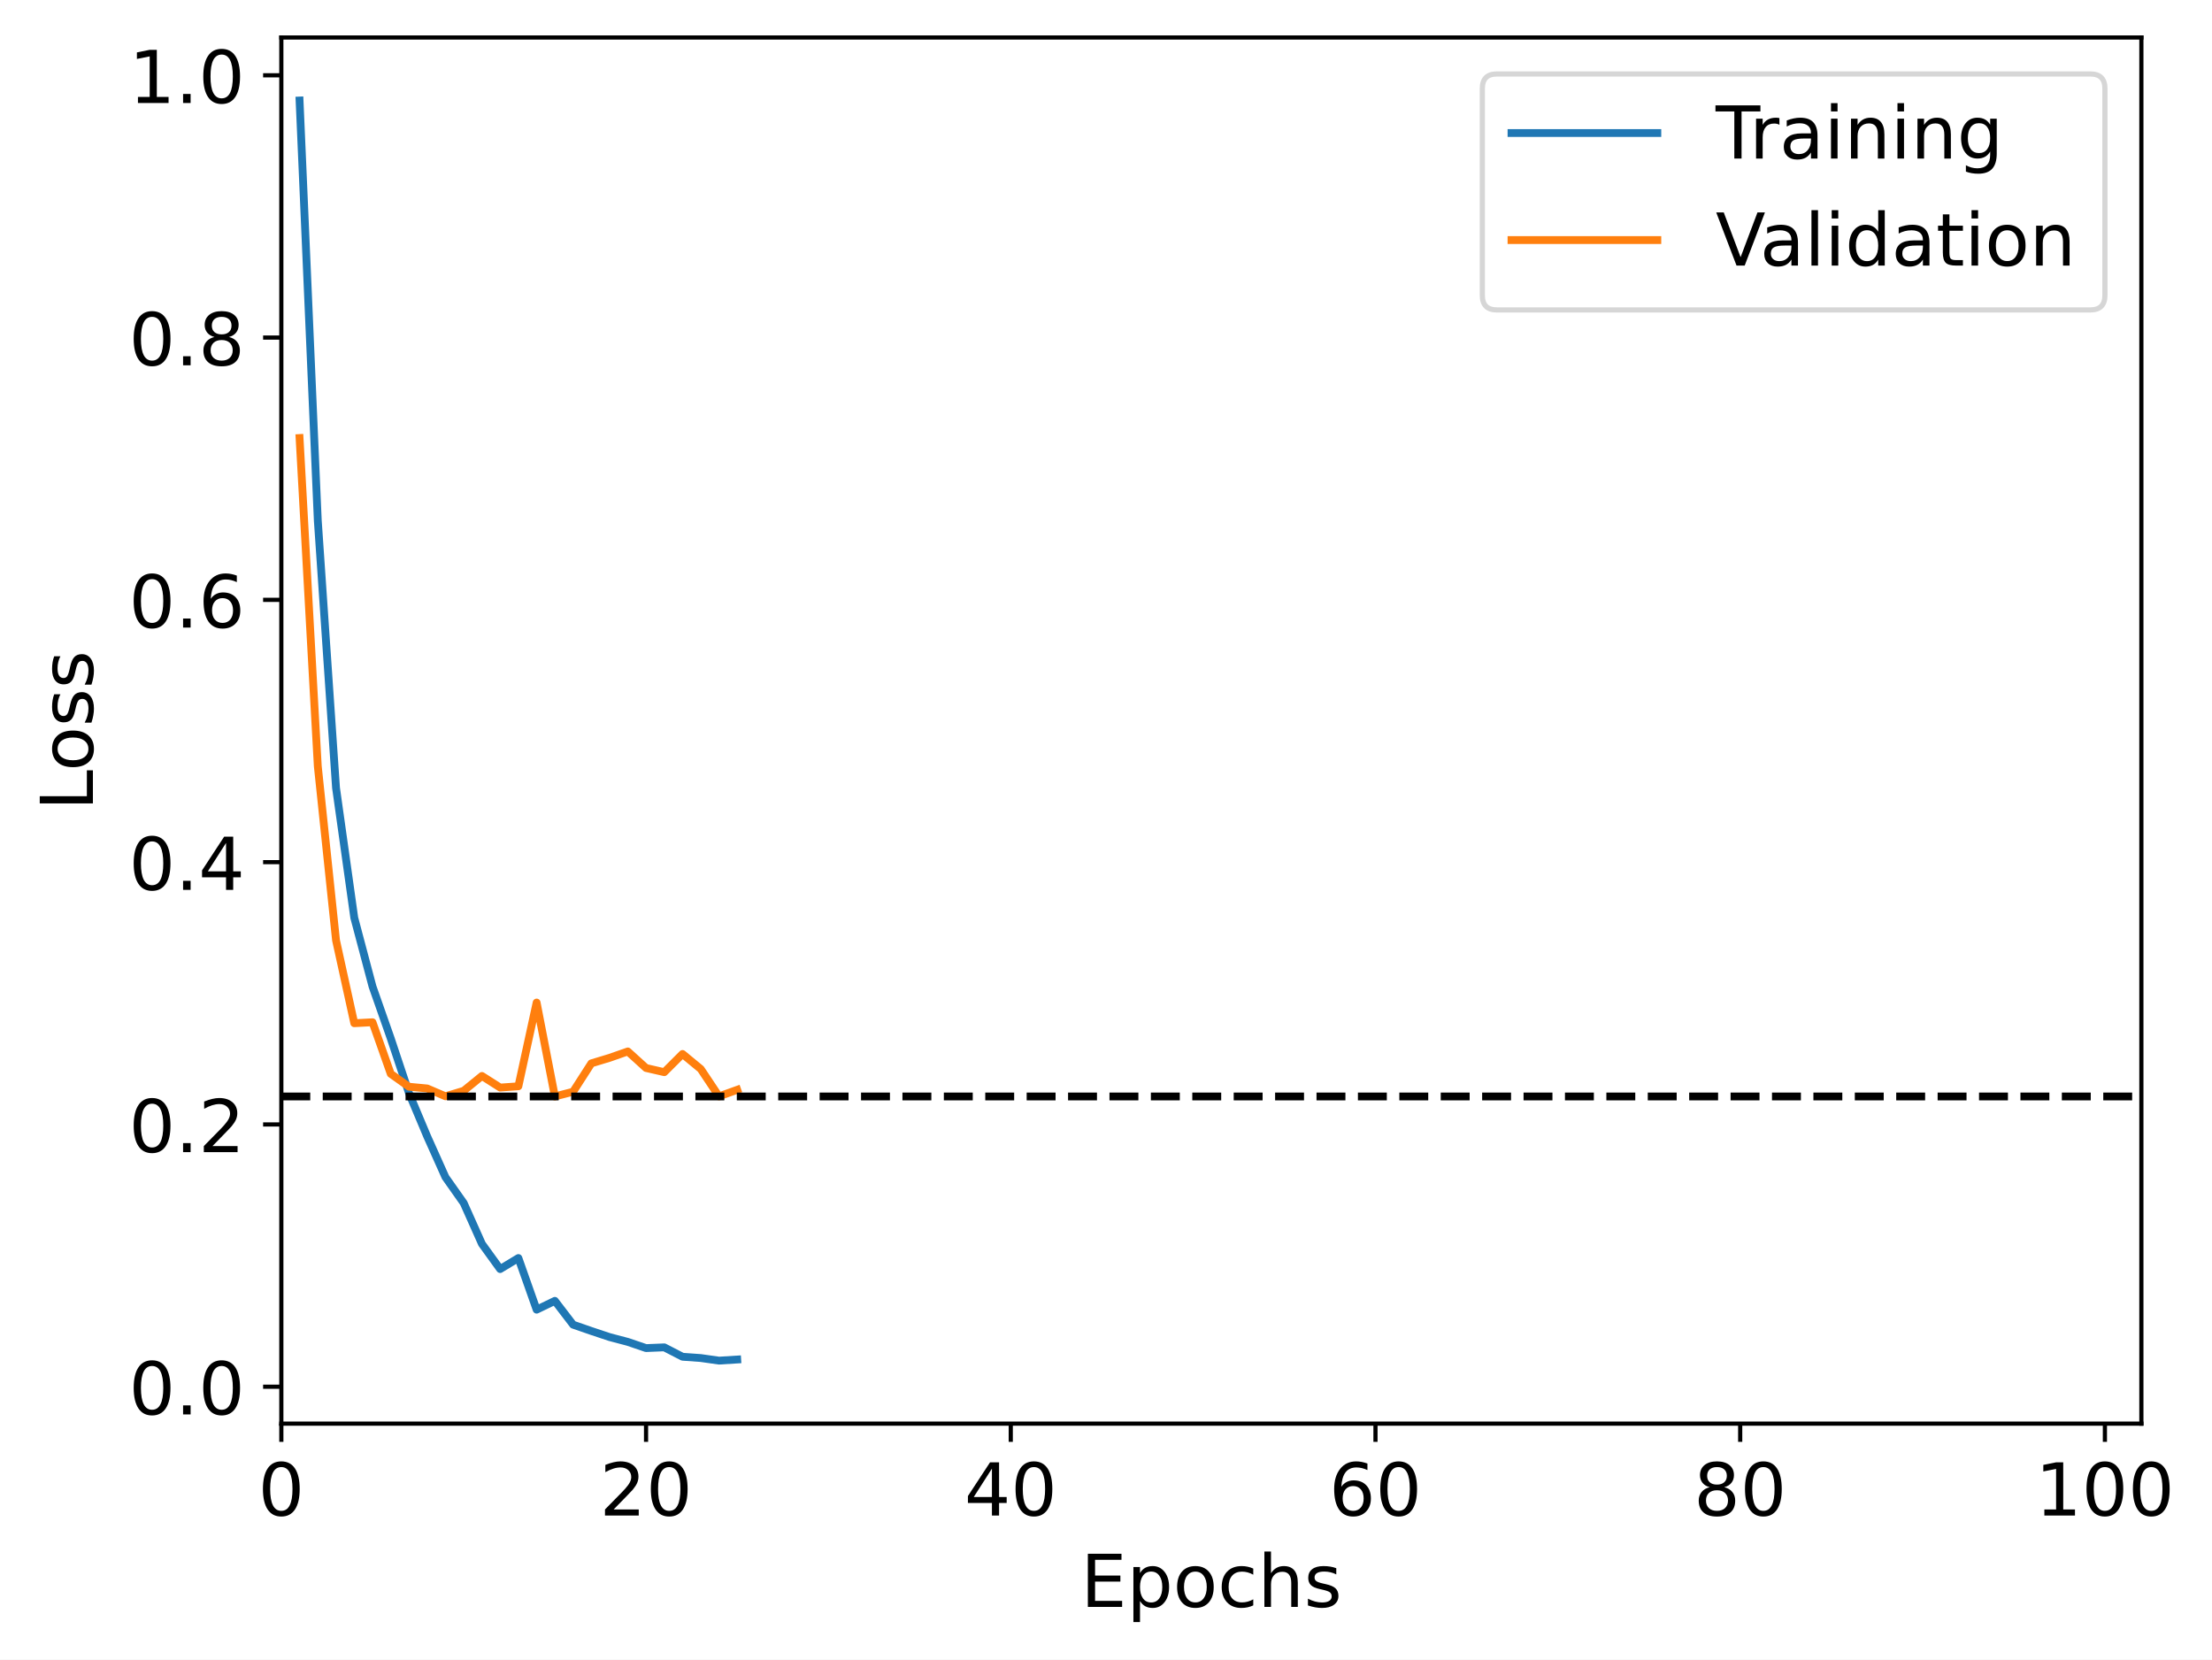
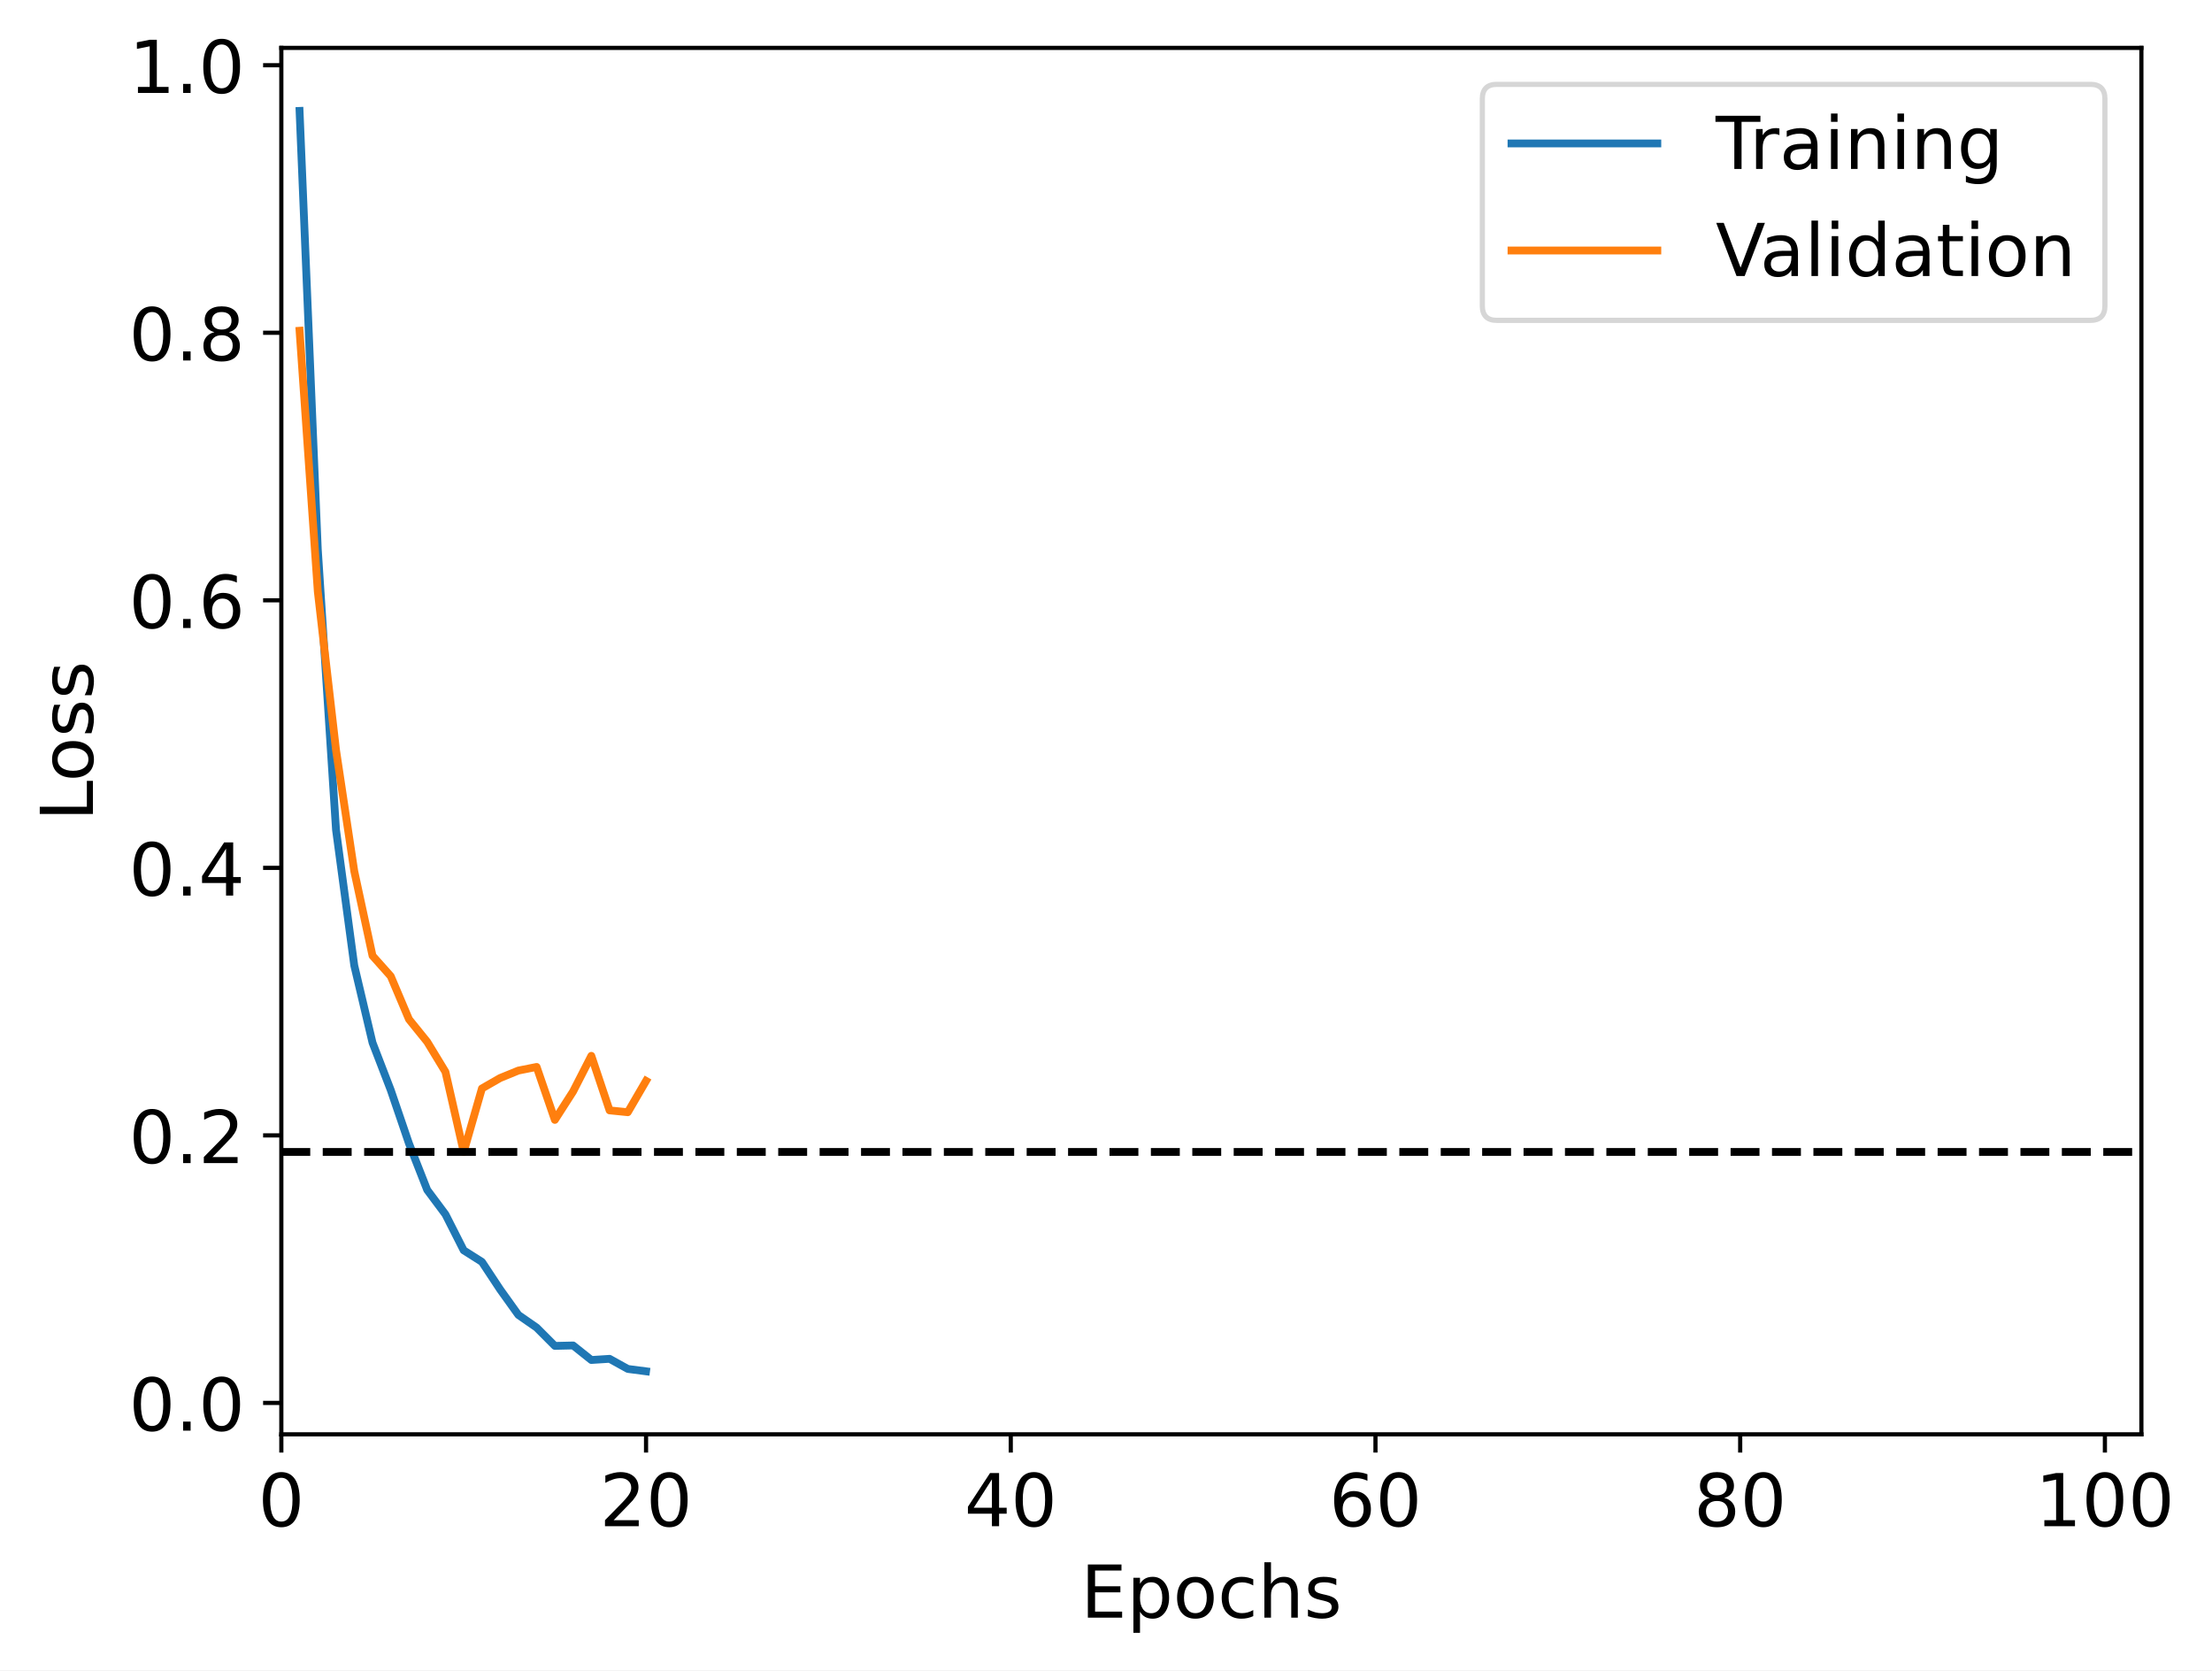
- <svg xmlns="http://www.w3.org/2000/svg" xmlns:xlink="http://www.w3.org/1999/xlink" width="424.693pt" height="318.611pt" viewBox="0 0 424.693 318.611" version="1.1">
+ <svg xmlns="http://www.w3.org/2000/svg" xmlns:xlink="http://www.w3.org/1999/xlink" width="424.693pt" height="320.602pt" viewBox="0 0 424.693 320.602" version="1.1">
  <defs>
    <style type="text/css">*{stroke-linejoin: round; stroke-linecap: butt}</style>
  </defs>
  <g id="figure_1">
    <g id="patch_1">
-       <path d="M 0 318.611  L 424.693 318.611  L 424.693 0  L 0 0  z " style="fill: #ffffff" />
+       <path d="M 0 320.602  L 424.693 320.602  L 424.693 0  L 0 0  z " style="fill: #ffffff" />
    </g>
    <g id="axes_1">
      <g id="patch_2">
-         <path d="M 54.014 273.312  L 411.134 273.312  L 411.134 7.2  L 54.014 7.2  z " style="fill: #ffffff" />
+         <path d="M 54.014 275.303  L 411.134 275.303  L 411.134 9.191  L 54.014 9.191  z " style="fill: #ffffff" />
      </g>
      <g id="matplotlib.axis_1">
        <g id="xtick_1">
          <g id="line2d_1">
            <defs>
-               <path id="m3ec81b27d7" d="M 0 0  L 0 3.5  " style="stroke: #000000; stroke-width: 0.8" />
-             </defs>
-             <g>
-               <use xlink:href="#m3ec81b27d7" x="54.014" y="273.312" style="stroke: #000000; stroke-width: 0.8" />
+               <path id="m740e456704" d="M 0 0  L 0 3.5  " style="stroke: #000000; stroke-width: 0.8" />
+             </defs>
+             <g>
+               <use xlink:href="#m740e456704" x="54.014" y="275.303" style="stroke: #000000; stroke-width: 0.8" />
            </g>
          </g>
          <g id="text_1">
-             <g transform="translate(49.56 290.9498) scale(0.14 -0.14)">
+             <g transform="translate(49.56 292.9413) scale(0.14 -0.14)">
              <defs>
                <path id="DejaVuSans-30" d="M 2034 4250  Q 1547 4250 1301 3770  Q 1056 3291 1056 2328  Q 1056 1369 1301 889  Q 1547 409 2034 409  Q 2525 409 2770 889  Q 3016 1369 3016 2328  Q 3016 3291 2770 3770  Q 2525 4250 2034 4250  z M 2034 4750  Q 2819 4750 3233 4129  Q 3647 3509 3647 2328  Q 3647 1150 3233 529  Q 2819 -91 2034 -91  Q 1250 -91 836 529  Q 422 1150 422 2328  Q 422 3509 836 4129  Q 1250 4750 2034 4750  z " transform="scale(0.015625)" />
              </defs>
              <use xlink:href="#DejaVuSans-30" />
            </g>
          </g>
        </g>
        <g id="xtick_2">
          <g id="line2d_2">
            <g>
-               <use xlink:href="#m3ec81b27d7" x="124.037" y="273.312" style="stroke: #000000; stroke-width: 0.8" />
+               <use xlink:href="#m740e456704" x="124.037" y="275.303" style="stroke: #000000; stroke-width: 0.8" />
            </g>
          </g>
          <g id="text_2">
-             <g transform="translate(115.1298 290.9498) scale(0.14 -0.14)">
+             <g transform="translate(115.1298 292.9413) scale(0.14 -0.14)">
              <defs>
                <path id="DejaVuSans-32" d="M 1228 531  L 3431 531  L 3431 0  L 469 0  L 469 531  Q 828 903 1448 1529  Q 2069 2156 2228 2338  Q 2531 2678 2651 2914  Q 2772 3150 2772 3378  Q 2772 3750 2511 3984  Q 2250 4219 1831 4219  Q 1534 4219 1204 4116  Q 875 4013 500 3803  L 500 4441  Q 881 4594 1212 4672  Q 1544 4750 1819 4750  Q 2544 4750 2975 4387  Q 3406 4025 3406 3419  Q 3406 3131 3298 2873  Q 3191 2616 2906 2266  Q 2828 2175 2409 1742  Q 1991 1309 1228 531  z " transform="scale(0.015625)" />
              </defs>
              <use xlink:href="#DejaVuSans-32" />
              <use xlink:href="#DejaVuSans-30" x="63.623" />
            </g>
          </g>
        </g>
        <g id="xtick_3">
          <g id="line2d_3">
            <g>
-               <use xlink:href="#m3ec81b27d7" x="194.061" y="273.312" style="stroke: #000000; stroke-width: 0.8" />
+               <use xlink:href="#m740e456704" x="194.061" y="275.303" style="stroke: #000000; stroke-width: 0.8" />
            </g>
          </g>
          <g id="text_3">
-             <g transform="translate(185.1533 290.9498) scale(0.14 -0.14)">
+             <g transform="translate(185.1533 292.9413) scale(0.14 -0.14)">
              <defs>
                <path id="DejaVuSans-34" d="M 2419 4116  L 825 1625  L 2419 1625  L 2419 4116  z M 2253 4666  L 3047 4666  L 3047 1625  L 3713 1625  L 3713 1100  L 3047 1100  L 3047 0  L 2419 0  L 2419 1100  L 313 1100  L 313 1709  L 2253 4666  z " transform="scale(0.015625)" />
              </defs>
              <use xlink:href="#DejaVuSans-34" />
              <use xlink:href="#DejaVuSans-30" x="63.623" />
            </g>
          </g>
        </g>
        <g id="xtick_4">
          <g id="line2d_4">
            <g>
-               <use xlink:href="#m3ec81b27d7" x="264.084" y="273.312" style="stroke: #000000; stroke-width: 0.8" />
+               <use xlink:href="#m740e456704" x="264.084" y="275.303" style="stroke: #000000; stroke-width: 0.8" />
            </g>
          </g>
          <g id="text_4">
-             <g transform="translate(255.1768 290.9498) scale(0.14 -0.14)">
+             <g transform="translate(255.1768 292.9413) scale(0.14 -0.14)">
              <defs>
                <path id="DejaVuSans-36" d="M 2113 2584  Q 1688 2584 1439 2293  Q 1191 2003 1191 1497  Q 1191 994 1439 701  Q 1688 409 2113 409  Q 2538 409 2786 701  Q 3034 994 3034 1497  Q 3034 2003 2786 2293  Q 2538 2584 2113 2584  z M 3366 4563  L 3366 3988  Q 3128 4100 2886 4159  Q 2644 4219 2406 4219  Q 1781 4219 1451 3797  Q 1122 3375 1075 2522  Q 1259 2794 1537 2939  Q 1816 3084 2150 3084  Q 2853 3084 3261 2657  Q 3669 2231 3669 1497  Q 3669 778 3244 343  Q 2819 -91 2113 -91  Q 1303 -91 875 529  Q 447 1150 447 2328  Q 447 3434 972 4092  Q 1497 4750 2381 4750  Q 2619 4750 2861 4703  Q 3103 4656 3366 4563  z " transform="scale(0.015625)" />
              </defs>
              <use xlink:href="#DejaVuSans-36" />
              <use xlink:href="#DejaVuSans-30" x="63.623" />
            </g>
          </g>
        </g>
        <g id="xtick_5">
          <g id="line2d_5">
            <g>
-               <use xlink:href="#m3ec81b27d7" x="334.108" y="273.312" style="stroke: #000000; stroke-width: 0.8" />
+               <use xlink:href="#m740e456704" x="334.108" y="275.303" style="stroke: #000000; stroke-width: 0.8" />
            </g>
          </g>
          <g id="text_5">
-             <g transform="translate(325.2004 290.9498) scale(0.14 -0.14)">
+             <g transform="translate(325.2004 292.9413) scale(0.14 -0.14)">
              <defs>
                <path id="DejaVuSans-38" d="M 2034 2216  Q 1584 2216 1326 1975  Q 1069 1734 1069 1313  Q 1069 891 1326 650  Q 1584 409 2034 409  Q 2484 409 2743 651  Q 3003 894 3003 1313  Q 3003 1734 2745 1975  Q 2488 2216 2034 2216  z M 1403 2484  Q 997 2584 770 2862  Q 544 3141 544 3541  Q 544 4100 942 4425  Q 1341 4750 2034 4750  Q 2731 4750 3128 4425  Q 3525 4100 3525 3541  Q 3525 3141 3298 2862  Q 3072 2584 2669 2484  Q 3125 2378 3379 2068  Q 3634 1759 3634 1313  Q 3634 634 3220 271  Q 2806 -91 2034 -91  Q 1263 -91 848 271  Q 434 634 434 1313  Q 434 1759 690 2068  Q 947 2378 1403 2484  z M 1172 3481  Q 1172 3119 1398 2916  Q 1625 2713 2034 2713  Q 2441 2713 2670 2916  Q 2900 3119 2900 3481  Q 2900 3844 2670 4047  Q 2441 4250 2034 4250  Q 1625 4250 1398 4047  Q 1172 3844 1172 3481  z " transform="scale(0.015625)" />
              </defs>
              <use xlink:href="#DejaVuSans-38" />
              <use xlink:href="#DejaVuSans-30" x="63.623" />
            </g>
          </g>
        </g>
        <g id="xtick_6">
          <g id="line2d_6">
            <g>
-               <use xlink:href="#m3ec81b27d7" x="404.131" y="273.312" style="stroke: #000000; stroke-width: 0.8" />
+               <use xlink:href="#m740e456704" x="404.131" y="275.303" style="stroke: #000000; stroke-width: 0.8" />
            </g>
          </g>
          <g id="text_6">
-             <g transform="translate(390.7701 290.9498) scale(0.14 -0.14)">
+             <g transform="translate(390.7701 292.9413) scale(0.14 -0.14)">
              <defs>
                <path id="DejaVuSans-31" d="M 794 531  L 1825 531  L 1825 4091  L 703 3866  L 703 4441  L 1819 4666  L 2450 4666  L 2450 531  L 3481 531  L 3481 0  L 794 0  L 794 531  z " transform="scale(0.015625)" />
              </defs>
              <use xlink:href="#DejaVuSans-31" />
              <use xlink:href="#DejaVuSans-30" x="63.623" />
              <use xlink:href="#DejaVuSans-30" x="127.246" />
            </g>
          </g>
        </g>
        <g id="text_7">
-           <g transform="translate(207.4919 308.4992) scale(0.14 -0.14)">
+           <g transform="translate(207.4919 310.4907) scale(0.14 -0.14)">
            <defs>
              <path id="DejaVuSans-45" d="M 628 4666  L 3578 4666  L 3578 4134  L 1259 4134  L 1259 2753  L 3481 2753  L 3481 2222  L 1259 2222  L 1259 531  L 3634 531  L 3634 0  L 628 0  L 628 4666  z " transform="scale(0.015625)" />
              <path id="DejaVuSans-70" d="M 1159 525  L 1159 -1331  L 581 -1331  L 581 3500  L 1159 3500  L 1159 2969  Q 1341 3281 1617 3432  Q 1894 3584 2278 3584  Q 2916 3584 3314 3078  Q 3713 2572 3713 1747  Q 3713 922 3314 415  Q 2916 -91 2278 -91  Q 1894 -91 1617 61  Q 1341 213 1159 525  z M 3116 1747  Q 3116 2381 2855 2742  Q 2594 3103 2138 3103  Q 1681 3103 1420 2742  Q 1159 2381 1159 1747  Q 1159 1113 1420 752  Q 1681 391 2138 391  Q 2594 391 2855 752  Q 3116 1113 3116 1747  z " transform="scale(0.015625)" />
              <path id="DejaVuSans-6f" d="M 1959 3097  Q 1497 3097 1228 2736  Q 959 2375 959 1747  Q 959 1119 1226 758  Q 1494 397 1959 397  Q 2419 397 2687 759  Q 2956 1122 2956 1747  Q 2956 2369 2687 2733  Q 2419 3097 1959 3097  z M 1959 3584  Q 2709 3584 3137 3096  Q 3566 2609 3566 1747  Q 3566 888 3137 398  Q 2709 -91 1959 -91  Q 1206 -91 779 398  Q 353 888 353 1747  Q 353 2609 779 3096  Q 1206 3584 1959 3584  z " transform="scale(0.015625)" />
              <path id="DejaVuSans-63" d="M 3122 3366  L 3122 2828  Q 2878 2963 2633 3030  Q 2388 3097 2138 3097  Q 1578 3097 1268 2742  Q 959 2388 959 1747  Q 959 1106 1268 751  Q 1578 397 2138 397  Q 2388 397 2633 464  Q 2878 531 3122 666  L 3122 134  Q 2881 22 2623 -34  Q 2366 -91 2075 -91  Q 1284 -91 818 406  Q 353 903 353 1747  Q 353 2603 823 3093  Q 1294 3584 2113 3584  Q 2378 3584 2631 3529  Q 2884 3475 3122 3366  z " transform="scale(0.015625)" />
              <path id="DejaVuSans-68" d="M 3513 2113  L 3513 0  L 2938 0  L 2938 2094  Q 2938 2591 2744 2837  Q 2550 3084 2163 3084  Q 1697 3084 1428 2787  Q 1159 2491 1159 1978  L 1159 0  L 581 0  L 581 4863  L 1159 4863  L 1159 2956  Q 1366 3272 1645 3428  Q 1925 3584 2291 3584  Q 2894 3584 3203 3211  Q 3513 2838 3513 2113  z " transform="scale(0.015625)" />
              <path id="DejaVuSans-73" d="M 2834 3397  L 2834 2853  Q 2591 2978 2328 3040  Q 2066 3103 1784 3103  Q 1356 3103 1142 2972  Q 928 2841 928 2578  Q 928 2378 1081 2264  Q 1234 2150 1697 2047  L 1894 2003  Q 2506 1872 2764 1633  Q 3022 1394 3022 966  Q 3022 478 2636 193  Q 2250 -91 1575 -91  Q 1294 -91 989 -36  Q 684 19 347 128  L 347 722  Q 666 556 975 473  Q 1284 391 1588 391  Q 1994 391 2212 530  Q 2431 669 2431 922  Q 2431 1156 2273 1281  Q 2116 1406 1581 1522  L 1381 1569  Q 847 1681 609 1914  Q 372 2147 372 2553  Q 372 3047 722 3315  Q 1072 3584 1716 3584  Q 2034 3584 2315 3537  Q 2597 3491 2834 3397  z " transform="scale(0.015625)" />
            </defs>
            <use xlink:href="#DejaVuSans-45" />
            <use xlink:href="#DejaVuSans-70" x="63.184" />
            <use xlink:href="#DejaVuSans-6f" x="126.66" />
            <use xlink:href="#DejaVuSans-63" x="187.842" />
            <use xlink:href="#DejaVuSans-68" x="242.822" />
            <use xlink:href="#DejaVuSans-73" x="306.201" />
          </g>
        </g>
      </g>
      <g id="matplotlib.axis_2">
        <g id="ytick_1">
          <g id="line2d_7">
            <defs>
-               <path id="m04cdc16b5f" d="M 0 0  L -3.5 0  " style="stroke: #000000; stroke-width: 0.8" />
-             </defs>
-             <g>
-               <use xlink:href="#m04cdc16b5f" x="54.014" y="266.224" style="stroke: #000000; stroke-width: 0.8" />
+               <path id="m0e1f557414" d="M 0 0  L -3.5 0  " style="stroke: #000000; stroke-width: 0.8" />
+             </defs>
+             <g>
+               <use xlink:href="#m0e1f557414" x="54.014" y="269.276" style="stroke: #000000; stroke-width: 0.8" />
            </g>
          </g>
          <g id="text_8">
-             <g transform="translate(24.74938 271.5434) scale(0.14 -0.14)">
+             <g transform="translate(24.74938 274.5944) scale(0.14 -0.14)">
              <defs>
                <path id="DejaVuSans-2e" d="M 684 794  L 1344 794  L 1344 0  L 684 0  L 684 794  z " transform="scale(0.015625)" />
              </defs>
              <use xlink:href="#DejaVuSans-30" />
              <use xlink:href="#DejaVuSans-2e" x="63.623" />
              <use xlink:href="#DejaVuSans-30" x="95.41" />
            </g>
          </g>
        </g>
        <g id="ytick_2">
          <g id="line2d_8">
            <g>
-               <use xlink:href="#m04cdc16b5f" x="54.014" y="215.871" style="stroke: #000000; stroke-width: 0.8" />
+               <use xlink:href="#m0e1f557414" x="54.014" y="217.924" style="stroke: #000000; stroke-width: 0.8" />
            </g>
          </g>
          <g id="text_9">
-             <g transform="translate(24.74938 221.1896) scale(0.14 -0.14)">
+             <g transform="translate(24.74938 223.2431) scale(0.14 -0.14)">
              <use xlink:href="#DejaVuSans-30" />
              <use xlink:href="#DejaVuSans-2e" x="63.623" />
              <use xlink:href="#DejaVuSans-32" x="95.41" />
            </g>
          </g>
        </g>
        <g id="ytick_3">
          <g id="line2d_9">
            <g>
-               <use xlink:href="#m04cdc16b5f" x="54.014" y="165.517" style="stroke: #000000; stroke-width: 0.8" />
+               <use xlink:href="#m0e1f557414" x="54.014" y="166.573" style="stroke: #000000; stroke-width: 0.8" />
            </g>
          </g>
          <g id="text_10">
-             <g transform="translate(24.74938 170.8358) scale(0.14 -0.14)">
+             <g transform="translate(24.74938 171.8918) scale(0.14 -0.14)">
              <use xlink:href="#DejaVuSans-30" />
              <use xlink:href="#DejaVuSans-2e" x="63.623" />
              <use xlink:href="#DejaVuSans-34" x="95.41" />
            </g>
          </g>
        </g>
        <g id="ytick_4">
          <g id="line2d_10">
            <g>
-               <use xlink:href="#m04cdc16b5f" x="54.014" y="115.163" style="stroke: #000000; stroke-width: 0.8" />
+               <use xlink:href="#m0e1f557414" x="54.014" y="115.222" style="stroke: #000000; stroke-width: 0.8" />
            </g>
          </g>
          <g id="text_11">
-             <g transform="translate(24.74938 120.482) scale(0.14 -0.14)">
+             <g transform="translate(24.74938 120.5405) scale(0.14 -0.14)">
              <use xlink:href="#DejaVuSans-30" />
              <use xlink:href="#DejaVuSans-2e" x="63.623" />
              <use xlink:href="#DejaVuSans-36" x="95.41" />
            </g>
          </g>
        </g>
        <g id="ytick_5">
          <g id="line2d_11">
            <g>
-               <use xlink:href="#m04cdc16b5f" x="54.014" y="64.809" style="stroke: #000000; stroke-width: 0.8" />
+               <use xlink:href="#m0e1f557414" x="54.014" y="63.87" style="stroke: #000000; stroke-width: 0.8" />
            </g>
          </g>
          <g id="text_12">
-             <g transform="translate(24.74938 70.12816) scale(0.14 -0.14)">
+             <g transform="translate(24.74938 69.18914) scale(0.14 -0.14)">
              <use xlink:href="#DejaVuSans-30" />
              <use xlink:href="#DejaVuSans-2e" x="63.623" />
              <use xlink:href="#DejaVuSans-38" x="95.41" />
            </g>
          </g>
        </g>
        <g id="ytick_6">
          <g id="line2d_12">
            <g>
-               <use xlink:href="#m04cdc16b5f" x="54.014" y="14.455" style="stroke: #000000; stroke-width: 0.8" />
+               <use xlink:href="#m0e1f557414" x="54.014" y="12.519" style="stroke: #000000; stroke-width: 0.8" />
            </g>
          </g>
          <g id="text_13">
-             <g transform="translate(24.74938 19.77435) scale(0.14 -0.14)">
+             <g transform="translate(24.74938 17.83781) scale(0.14 -0.14)">
              <use xlink:href="#DejaVuSans-31" />
              <use xlink:href="#DejaVuSans-2e" x="63.623" />
              <use xlink:href="#DejaVuSans-30" x="95.41" />
            </g>
          </g>
        </g>
        <g id="text_14">
-           <g transform="translate(17.83781 155.6101) rotate(-90) scale(0.14 -0.14)">
+           <g transform="translate(17.83781 157.6016) rotate(-90) scale(0.14 -0.14)">
            <defs>
              <path id="DejaVuSans-4c" d="M 628 4666  L 1259 4666  L 1259 531  L 3531 531  L 3531 0  L 628 0  L 628 4666  z " transform="scale(0.015625)" />
            </defs>
            <use xlink:href="#DejaVuSans-4c" />
            <use xlink:href="#DejaVuSans-6f" x="53.963" />
            <use xlink:href="#DejaVuSans-73" x="115.145" />
            <use xlink:href="#DejaVuSans-73" x="167.244" />
          </g>
        </g>
      </g>
      <g id="line2d_13">
-         <path d="M 57.515 19.296  L 61.016 99.938  L 64.517 151.268  L 68.018 176.193  L 71.52 189.392  L 75.021 199.354  L 78.522 209.858  L 82.023 218.181  L 85.524 225.994  L 89.026 230.96  L 92.527 238.799  L 96.028 243.637  L 99.529 241.521  L 103.03 251.432  L 106.531 249.741  L 110.033 254.313  L 113.534 255.526  L 117.035 256.694  L 120.536 257.619  L 124.037 258.81  L 127.538 258.666  L 131.04 260.471  L 134.541 260.718  L 138.042 261.216  L 141.543 261.002  " clip-path="url(#pd61490ba85)" style="fill: none; stroke: #1f77b4; stroke-width: 1.5; stroke-linecap: square" />
+         <path d="M 57.515 21.287  L 61.016 105.458  L 64.517 159.305  L 68.018 185.321  L 71.52 200.13  L 75.021 209.218  L 78.522 219.475  L 82.023 228.391  L 85.524 233.082  L 89.026 239.987  L 92.527 242.204  L 96.028 247.502  L 99.529 252.388  L 103.03 254.817  L 106.531 258.327  L 110.033 258.245  L 113.534 261.034  L 117.035 260.81  L 120.536 262.751  L 124.037 263.207  " clip-path="url(#pb5d466864a)" style="fill: none; stroke: #1f77b4; stroke-width: 1.5; stroke-linecap: square" />
      </g>
      <g id="line2d_14">
-         <path d="M 57.515 84.093  L 61.016 147.103  L 64.517 180.513  L 68.018 196.44  L 71.52 196.254  L 75.021 206.15  L 78.522 208.634  L 82.023 208.964  L 85.524 210.465  L 89.026 209.413  L 92.527 206.564  L 96.028 208.793  L 99.529 208.545  L 103.03 192.47  L 106.531 210.5  L 110.033 209.593  L 113.534 204.145  L 117.035 203.085  L 120.536 201.859  L 124.037 205.036  L 127.538 205.839  L 131.04 202.344  L 134.541 205.229  L 138.042 210.481  L 141.543 209.224  " clip-path="url(#pd61490ba85)" style="fill: none; stroke: #ff7f0e; stroke-width: 1.5; stroke-linecap: square" />
+         <path d="M 57.515 63.484  L 61.016 113.537  L 64.517 143.967  L 68.018 167.218  L 71.52 183.447  L 75.021 187.37  L 78.522 195.641  L 82.023 199.97  L 85.524 205.731  L 89.026 221.098  L 92.527 208.918  L 96.028 206.911  L 99.529 205.481  L 103.03 204.785  L 106.531 214.95  L 110.033 209.493  L 113.534 202.656  L 117.035 213.124  L 120.536 213.476  L 124.037 207.467  " clip-path="url(#pb5d466864a)" style="fill: none; stroke: #ff7f0e; stroke-width: 1.5; stroke-linecap: square" />
      </g>
      <g id="line2d_15">
-         <path d="M 54.014 210.5  L 411.134 210.5  " clip-path="url(#pd61490ba85)" style="fill: none; stroke-dasharray: 5.55,2.4; stroke-dashoffset: 0; stroke: #000000; stroke-width: 1.5" />
+         <path d="M 54.014 221.098  L 411.134 221.098  " clip-path="url(#pb5d466864a)" style="fill: none; stroke-dasharray: 5.55,2.4; stroke-dashoffset: 0; stroke: #000000; stroke-width: 1.5" />
      </g>
      <g id="patch_3">
-         <path d="M 54.014 273.312  L 54.014 7.2  " style="fill: none; stroke: #000000; stroke-width: 0.8; stroke-linejoin: miter; stroke-linecap: square" />
+         <path d="M 54.014 275.303  L 54.014 9.191  " style="fill: none; stroke: #000000; stroke-width: 0.8; stroke-linejoin: miter; stroke-linecap: square" />
      </g>
      <g id="patch_4">
-         <path d="M 411.134 273.312  L 411.134 7.2  " style="fill: none; stroke: #000000; stroke-width: 0.8; stroke-linejoin: miter; stroke-linecap: square" />
+         <path d="M 411.134 275.303  L 411.134 9.191  " style="fill: none; stroke: #000000; stroke-width: 0.8; stroke-linejoin: miter; stroke-linecap: square" />
      </g>
      <g id="patch_5">
-         <path d="M 54.014 273.312  L 411.134 273.312  " style="fill: none; stroke: #000000; stroke-width: 0.8; stroke-linejoin: miter; stroke-linecap: square" />
+         <path d="M 54.014 275.303  L 411.134 275.303  " style="fill: none; stroke: #000000; stroke-width: 0.8; stroke-linejoin: miter; stroke-linecap: square" />
      </g>
      <g id="patch_6">
-         <path d="M 54.014 7.2  L 411.134 7.2  " style="fill: none; stroke: #000000; stroke-width: 0.8; stroke-linejoin: miter; stroke-linecap: square" />
+         <path d="M 54.014 9.191  L 411.134 9.191  " style="fill: none; stroke: #000000; stroke-width: 0.8; stroke-linejoin: miter; stroke-linecap: square" />
      </g>
      <g id="legend_1">
        <g id="patch_7">
-           <path d="M 287.4 59.499  L 401.334 59.499  Q 404.134 59.499 404.134 56.699  L 404.134 17  Q 404.134 14.2 401.334 14.2  L 287.4 14.2  Q 284.6 14.2 284.6 17  L 284.6 56.699  Q 284.6 59.499 287.4 59.499  z " style="fill: #ffffff; opacity: 0.8; stroke: #cccccc; stroke-linejoin: miter" />
+           <path d="M 287.4 61.49  L 401.334 61.49  Q 404.134 61.49 404.134 58.69  L 404.134 18.991  Q 404.134 16.191 401.334 16.191  L 287.4 16.191  Q 284.6 16.191 284.6 18.991  L 284.6 58.69  Q 284.6 61.49 287.4 61.49  z " style="fill: #ffffff; opacity: 0.8; stroke: #cccccc; stroke-linejoin: miter" />
        </g>
        <g id="line2d_16">
-           <path d="M 290.2 25.538  L 304.2 25.538  L 318.2 25.538  " style="fill: none; stroke: #1f77b4; stroke-width: 1.5; stroke-linecap: square" />
+           <path d="M 290.2 27.529  L 304.2 27.529  L 318.2 27.529  " style="fill: none; stroke: #1f77b4; stroke-width: 1.5; stroke-linecap: square" />
        </g>
        <g id="text_15">
-           <g transform="translate(329.4 30.43781) scale(0.14 -0.14)">
+           <g transform="translate(329.4 32.42931) scale(0.14 -0.14)">
            <defs>
              <path id="DejaVuSans-54" d="M -19 4666  L 3928 4666  L 3928 4134  L 2272 4134  L 2272 0  L 1638 0  L 1638 4134  L -19 4134  L -19 4666  z " transform="scale(0.015625)" />
              <path id="DejaVuSans-72" d="M 2631 2963  Q 2534 3019 2420 3045  Q 2306 3072 2169 3072  Q 1681 3072 1420 2755  Q 1159 2438 1159 1844  L 1159 0  L 581 0  L 581 3500  L 1159 3500  L 1159 2956  Q 1341 3275 1631 3429  Q 1922 3584 2338 3584  Q 2397 3584 2469 3576  Q 2541 3569 2628 3553  L 2631 2963  z " transform="scale(0.015625)" />
              <path id="DejaVuSans-61" d="M 2194 1759  Q 1497 1759 1228 1600  Q 959 1441 959 1056  Q 959 750 1161 570  Q 1363 391 1709 391  Q 2188 391 2477 730  Q 2766 1069 2766 1631  L 2766 1759  L 2194 1759  z M 3341 1997  L 3341 0  L 2766 0  L 2766 531  Q 2569 213 2275 61  Q 1981 -91 1556 -91  Q 1019 -91 701 211  Q 384 513 384 1019  Q 384 1609 779 1909  Q 1175 2209 1959 2209  L 2766 2209  L 2766 2266  Q 2766 2663 2505 2880  Q 2244 3097 1772 3097  Q 1472 3097 1187 3025  Q 903 2953 641 2809  L 641 3341  Q 956 3463 1253 3523  Q 1550 3584 1831 3584  Q 2591 3584 2966 3190  Q 3341 2797 3341 1997  z " transform="scale(0.015625)" />
              <path id="DejaVuSans-69" d="M 603 3500  L 1178 3500  L 1178 0  L 603 0  L 603 3500  z M 603 4863  L 1178 4863  L 1178 4134  L 603 4134  L 603 4863  z " transform="scale(0.015625)" />
              <path id="DejaVuSans-6e" d="M 3513 2113  L 3513 0  L 2938 0  L 2938 2094  Q 2938 2591 2744 2837  Q 2550 3084 2163 3084  Q 1697 3084 1428 2787  Q 1159 2491 1159 1978  L 1159 0  L 581 0  L 581 3500  L 1159 3500  L 1159 2956  Q 1366 3272 1645 3428  Q 1925 3584 2291 3584  Q 2894 3584 3203 3211  Q 3513 2838 3513 2113  z " transform="scale(0.015625)" />
              <path id="DejaVuSans-67" d="M 2906 1791  Q 2906 2416 2648 2759  Q 2391 3103 1925 3103  Q 1463 3103 1205 2759  Q 947 2416 947 1791  Q 947 1169 1205 825  Q 1463 481 1925 481  Q 2391 481 2648 825  Q 2906 1169 2906 1791  z M 3481 434  Q 3481 -459 3084 -895  Q 2688 -1331 1869 -1331  Q 1566 -1331 1297 -1286  Q 1028 -1241 775 -1147  L 775 -588  Q 1028 -725 1275 -790  Q 1522 -856 1778 -856  Q 2344 -856 2625 -561  Q 2906 -266 2906 331  L 2906 616  Q 2728 306 2450 153  Q 2172 0 1784 0  Q 1141 0 747 490  Q 353 981 353 1791  Q 353 2603 747 3093  Q 1141 3584 1784 3584  Q 2172 3584 2450 3431  Q 2728 3278 2906 2969  L 2906 3500  L 3481 3500  L 3481 434  z " transform="scale(0.015625)" />
            </defs>
            <use xlink:href="#DejaVuSans-54" />
            <use xlink:href="#DejaVuSans-72" x="46.334" />
            <use xlink:href="#DejaVuSans-61" x="87.447" />
            <use xlink:href="#DejaVuSans-69" x="148.727" />
            <use xlink:href="#DejaVuSans-6e" x="176.51" />
            <use xlink:href="#DejaVuSans-69" x="239.889" />
            <use xlink:href="#DejaVuSans-6e" x="267.672" />
            <use xlink:href="#DejaVuSans-67" x="331.051" />
          </g>
        </g>
        <g id="line2d_17">
-           <path d="M 290.2 46.087  L 304.2 46.087  L 318.2 46.087  " style="fill: none; stroke: #ff7f0e; stroke-width: 1.5; stroke-linecap: square" />
+           <path d="M 290.2 48.079  L 304.2 48.079  L 318.2 48.079  " style="fill: none; stroke: #ff7f0e; stroke-width: 1.5; stroke-linecap: square" />
        </g>
        <g id="text_16">
-           <g transform="translate(329.4 50.98719) scale(0.14 -0.14)">
+           <g transform="translate(329.4 52.97869) scale(0.14 -0.14)">
            <defs>
              <path id="DejaVuSans-56" d="M 1831 0  L 50 4666  L 709 4666  L 2188 738  L 3669 4666  L 4325 4666  L 2547 0  L 1831 0  z " transform="scale(0.015625)" />
              <path id="DejaVuSans-6c" d="M 603 4863  L 1178 4863  L 1178 0  L 603 0  L 603 4863  z " transform="scale(0.015625)" />
              <path id="DejaVuSans-64" d="M 2906 2969  L 2906 4863  L 3481 4863  L 3481 0  L 2906 0  L 2906 525  Q 2725 213 2448 61  Q 2172 -91 1784 -91  Q 1150 -91 751 415  Q 353 922 353 1747  Q 353 2572 751 3078  Q 1150 3584 1784 3584  Q 2172 3584 2448 3432  Q 2725 3281 2906 2969  z M 947 1747  Q 947 1113 1208 752  Q 1469 391 1925 391  Q 2381 391 2643 752  Q 2906 1113 2906 1747  Q 2906 2381 2643 2742  Q 2381 3103 1925 3103  Q 1469 3103 1208 2742  Q 947 2381 947 1747  z " transform="scale(0.015625)" />
              <path id="DejaVuSans-74" d="M 1172 4494  L 1172 3500  L 2356 3500  L 2356 3053  L 1172 3053  L 1172 1153  Q 1172 725 1289 603  Q 1406 481 1766 481  L 2356 481  L 2356 0  L 1766 0  Q 1100 0 847 248  Q 594 497 594 1153  L 594 3053  L 172 3053  L 172 3500  L 594 3500  L 594 4494  L 1172 4494  z " transform="scale(0.015625)" />
            </defs>
            <use xlink:href="#DejaVuSans-56" />
            <use xlink:href="#DejaVuSans-61" x="60.658" />
            <use xlink:href="#DejaVuSans-6c" x="121.938" />
            <use xlink:href="#DejaVuSans-69" x="149.721" />
            <use xlink:href="#DejaVuSans-64" x="177.504" />
            <use xlink:href="#DejaVuSans-61" x="240.98" />
            <use xlink:href="#DejaVuSans-74" x="302.26" />
            <use xlink:href="#DejaVuSans-69" x="341.469" />
            <use xlink:href="#DejaVuSans-6f" x="369.252" />
            <use xlink:href="#DejaVuSans-6e" x="430.434" />
          </g>
        </g>
      </g>
    </g>
  </g>
  <defs>
-     <clipPath id="pd61490ba85">
-       <rect x="54.014" y="7.2" width="357.12" height="266.112" />
+     <clipPath id="pb5d466864a">
+       <rect x="54.014" y="9.191" width="357.12" height="266.112" />
    </clipPath>
  </defs>
</svg>
